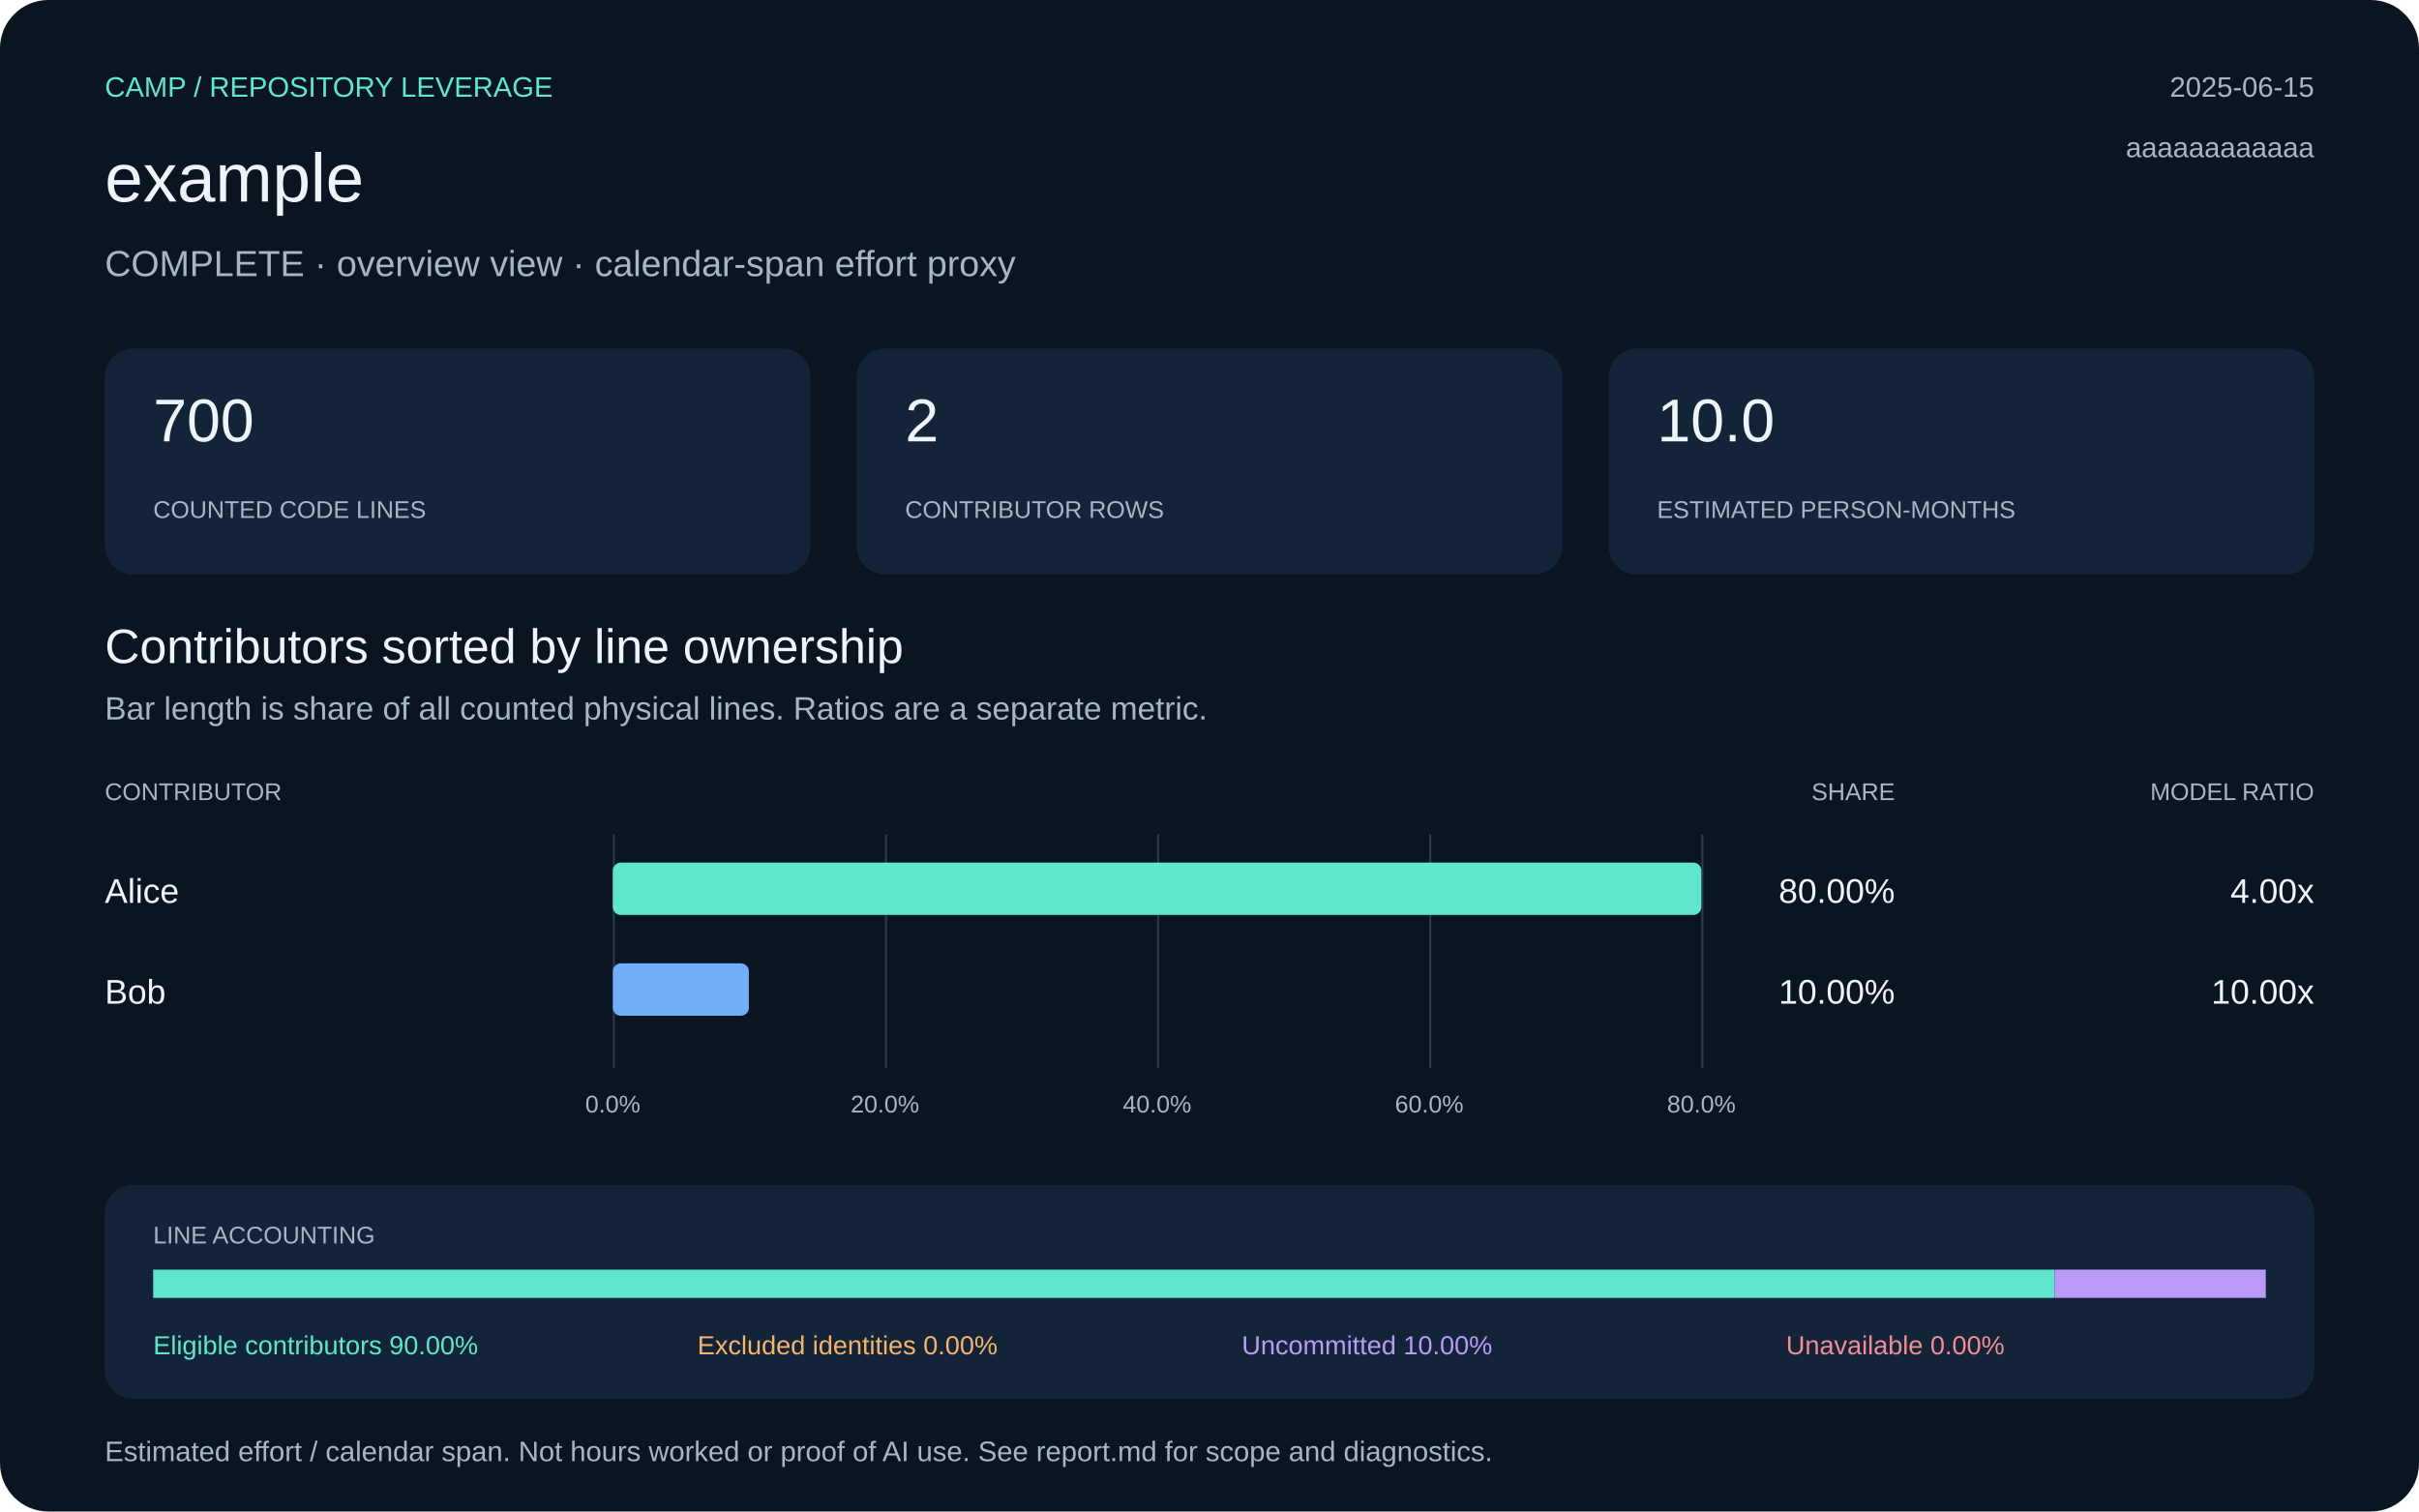
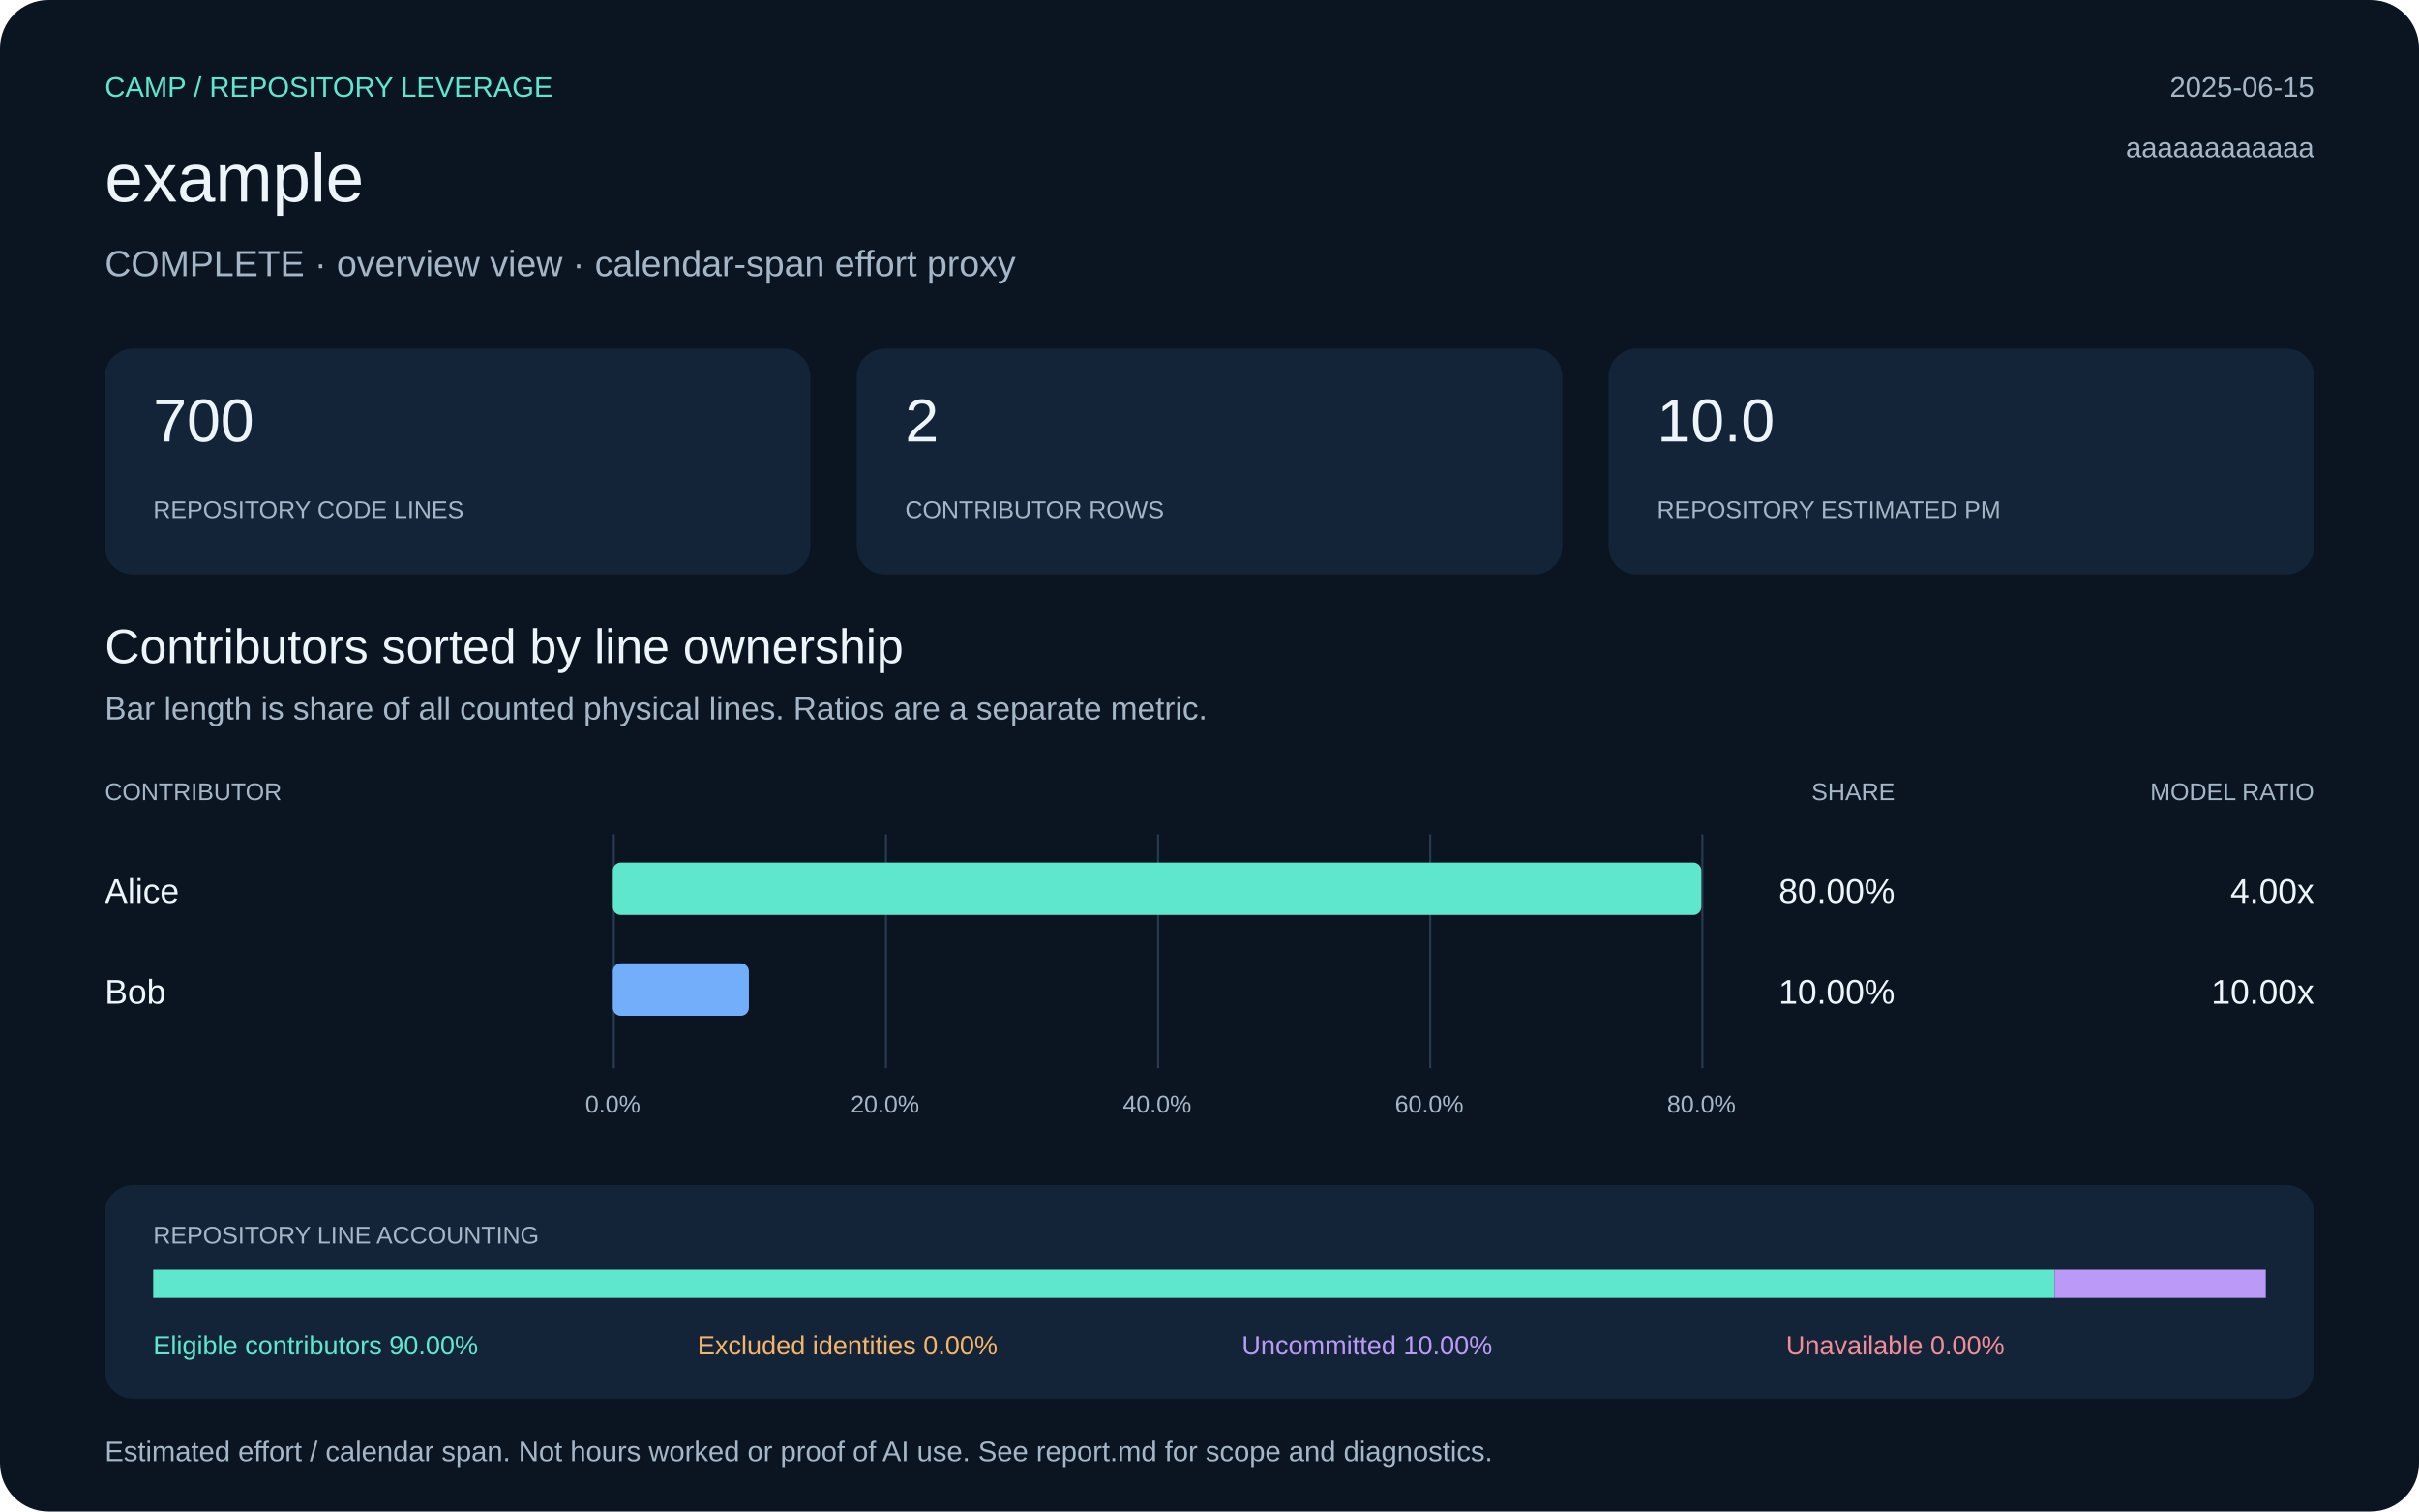
<svg xmlns="http://www.w3.org/2000/svg" width="1200" height="750" viewBox="0 0 1200 750" role="img" aria-labelledby="title desc">
  <rect width="1200" height="750" rx="24" fill="#0b1522" />
  <text x="52" y="48" font-family="Arial,sans-serif" font-size="14" fill="#5ee7cc" text-anchor="start">CAMP / REPOSITORY LEVERAGE</text>
  <text x="52" y="100" font-family="Arial,sans-serif" font-size="34" fill="#edf4fa" text-anchor="start">example</text>
  <text x="1148" y="48" font-family="Arial,sans-serif" font-size="14" fill="#a5b6c7" text-anchor="end">2025-06-15</text>
  <text x="1148" y="78" font-family="Arial,sans-serif" font-size="14" fill="#a5b6c7" text-anchor="end">aaaaaaaaaaaa</text>
  <text x="52" y="137" font-family="Arial,sans-serif" font-size="18" fill="#a5b6c7" text-anchor="start">COMPLETE · overview view · calendar-span effort proxy</text>
  <rect x="52.00" y="173.00" width="350.00" height="112" rx="14" fill="#142438" />
  <text x="76" y="219" font-family="Arial,sans-serif" font-size="30" fill="#edf4fa" text-anchor="start">700</text>
-   <text x="76" y="257" font-family="Arial,sans-serif" font-size="12" fill="#a5b6c7" text-anchor="start">COUNTED CODE LINES</text>
+   <text x="76" y="257" font-family="Arial,sans-serif" font-size="12" fill="#a5b6c7" text-anchor="start">REPOSITORY CODE LINES</text>
  <rect x="425.00" y="173.00" width="350.00" height="112" rx="14" fill="#142438" />
  <text x="449" y="219" font-family="Arial,sans-serif" font-size="30" fill="#edf4fa" text-anchor="start">2</text>
  <text x="449" y="257" font-family="Arial,sans-serif" font-size="12" fill="#a5b6c7" text-anchor="start">CONTRIBUTOR ROWS</text>
  <rect x="798.00" y="173.00" width="350.00" height="112" rx="14" fill="#142438" />
  <text x="822" y="219" font-family="Arial,sans-serif" font-size="30" fill="#edf4fa" text-anchor="start">10.0</text>
-   <text x="822" y="257" font-family="Arial,sans-serif" font-size="12" fill="#a5b6c7" text-anchor="start">ESTIMATED PERSON-MONTHS</text>
+   <text x="822" y="257" font-family="Arial,sans-serif" font-size="12" fill="#a5b6c7" text-anchor="start">REPOSITORY ESTIMATED PM</text>
  <text x="52" y="329" font-family="Arial,sans-serif" font-size="24" fill="#edf4fa" text-anchor="start">Contributors sorted by line ownership</text>
  <text x="52" y="357" font-family="Arial,sans-serif" font-size="16" fill="#a5b6c7" text-anchor="start">Bar length is share of all counted physical lines. Ratios are a separate metric.</text>
  <text x="52" y="397" font-family="Arial,sans-serif" font-size="12" fill="#a5b6c7" text-anchor="start">CONTRIBUTOR</text>
  <text x="940" y="397" font-family="Arial,sans-serif" font-size="12" fill="#a5b6c7" text-anchor="end">SHARE</text>
  <text x="1148" y="397" font-family="Arial,sans-serif" font-size="12" fill="#a5b6c7" text-anchor="end">MODEL RATIO</text>
  <rect x="304.00" y="414.00" width="1.00" height="116" rx="0" fill="#293b50" />
  <text x="304.0" y="552" font-family="Arial,sans-serif" font-size="12" fill="#a5b6c7" text-anchor="middle">0.0%</text>
  <rect x="439.00" y="414.00" width="1.00" height="116" rx="0" fill="#293b50" />
  <text x="439.0" y="552" font-family="Arial,sans-serif" font-size="12" fill="#a5b6c7" text-anchor="middle">20.0%</text>
  <rect x="574.00" y="414.00" width="1.00" height="116" rx="0" fill="#293b50" />
  <text x="574.0" y="552" font-family="Arial,sans-serif" font-size="12" fill="#a5b6c7" text-anchor="middle">40.0%</text>
  <rect x="709.00" y="414.00" width="1.00" height="116" rx="0" fill="#293b50" />
  <text x="709.0" y="552" font-family="Arial,sans-serif" font-size="12" fill="#a5b6c7" text-anchor="middle">60.0%</text>
  <rect x="844.00" y="414.00" width="1.00" height="116" rx="0" fill="#293b50" />
  <text x="844.0" y="552" font-family="Arial,sans-serif" font-size="12" fill="#a5b6c7" text-anchor="middle">80.0%</text>
  <text x="52" y="448" font-family="Arial,sans-serif" font-size="17" fill="#edf4fa" text-anchor="start">Alice</text>
  <rect x="304.00" y="428.00" width="540.00" height="26" rx="4" fill="#5ee7cc" />
  <text x="940" y="448" font-family="Arial,sans-serif" font-size="17" fill="#edf4fa" text-anchor="end">80.00%</text>
  <text x="1148" y="448" font-family="Arial,sans-serif" font-size="17" fill="#edf4fa" text-anchor="end">4.00x</text>
  <text x="52" y="498" font-family="Arial,sans-serif" font-size="17" fill="#edf4fa" text-anchor="start">Bob</text>
  <rect x="304.00" y="478.00" width="67.50" height="26" rx="4" fill="#72aefa" />
  <text x="940" y="498" font-family="Arial,sans-serif" font-size="17" fill="#edf4fa" text-anchor="end">10.00%</text>
  <text x="1148" y="498" font-family="Arial,sans-serif" font-size="17" fill="#edf4fa" text-anchor="end">10.00x</text>
  <rect x="52.00" y="588.00" width="1096.00" height="106" rx="14" fill="#142438" />
-   <text x="76" y="617" font-family="Arial,sans-serif" font-size="12" fill="#a5b6c7" text-anchor="start">LINE ACCOUNTING</text>
+   <text x="76" y="617" font-family="Arial,sans-serif" font-size="12" fill="#a5b6c7" text-anchor="start">REPOSITORY LINE ACCOUNTING</text>
  <rect x="76.00" y="630.00" width="943.20" height="14" rx="0" fill="#5ee7cc" />
  <rect x="1019.20" y="630.00" width="0.00" height="14" rx="0" fill="#f4b46a" />
  <rect x="1019.20" y="630.00" width="104.80" height="14" rx="0" fill="#ba9af6" />
  <rect x="1124.00" y="630.00" width="0.00" height="14" rx="0" fill="#f28d97" />
  <text x="76" y="672" font-family="Arial,sans-serif" font-size="13" fill="#5ee7cc" text-anchor="start">Eligible contributors 90.00%</text>
  <text x="346" y="672" font-family="Arial,sans-serif" font-size="13" fill="#f4b46a" text-anchor="start">Excluded identities 0.00%</text>
  <text x="616" y="672" font-family="Arial,sans-serif" font-size="13" fill="#ba9af6" text-anchor="start">Uncommitted 10.00%</text>
  <text x="886" y="672" font-family="Arial,sans-serif" font-size="13" fill="#f28d97" text-anchor="start">Unavailable 0.00%</text>
  <text x="52" y="725" font-family="Arial,sans-serif" font-size="14" fill="#a5b6c7" text-anchor="start">Estimated effort / calendar span. Not hours worked or proof of AI use. See report.md for scope and diagnostics.</text>
</svg>
